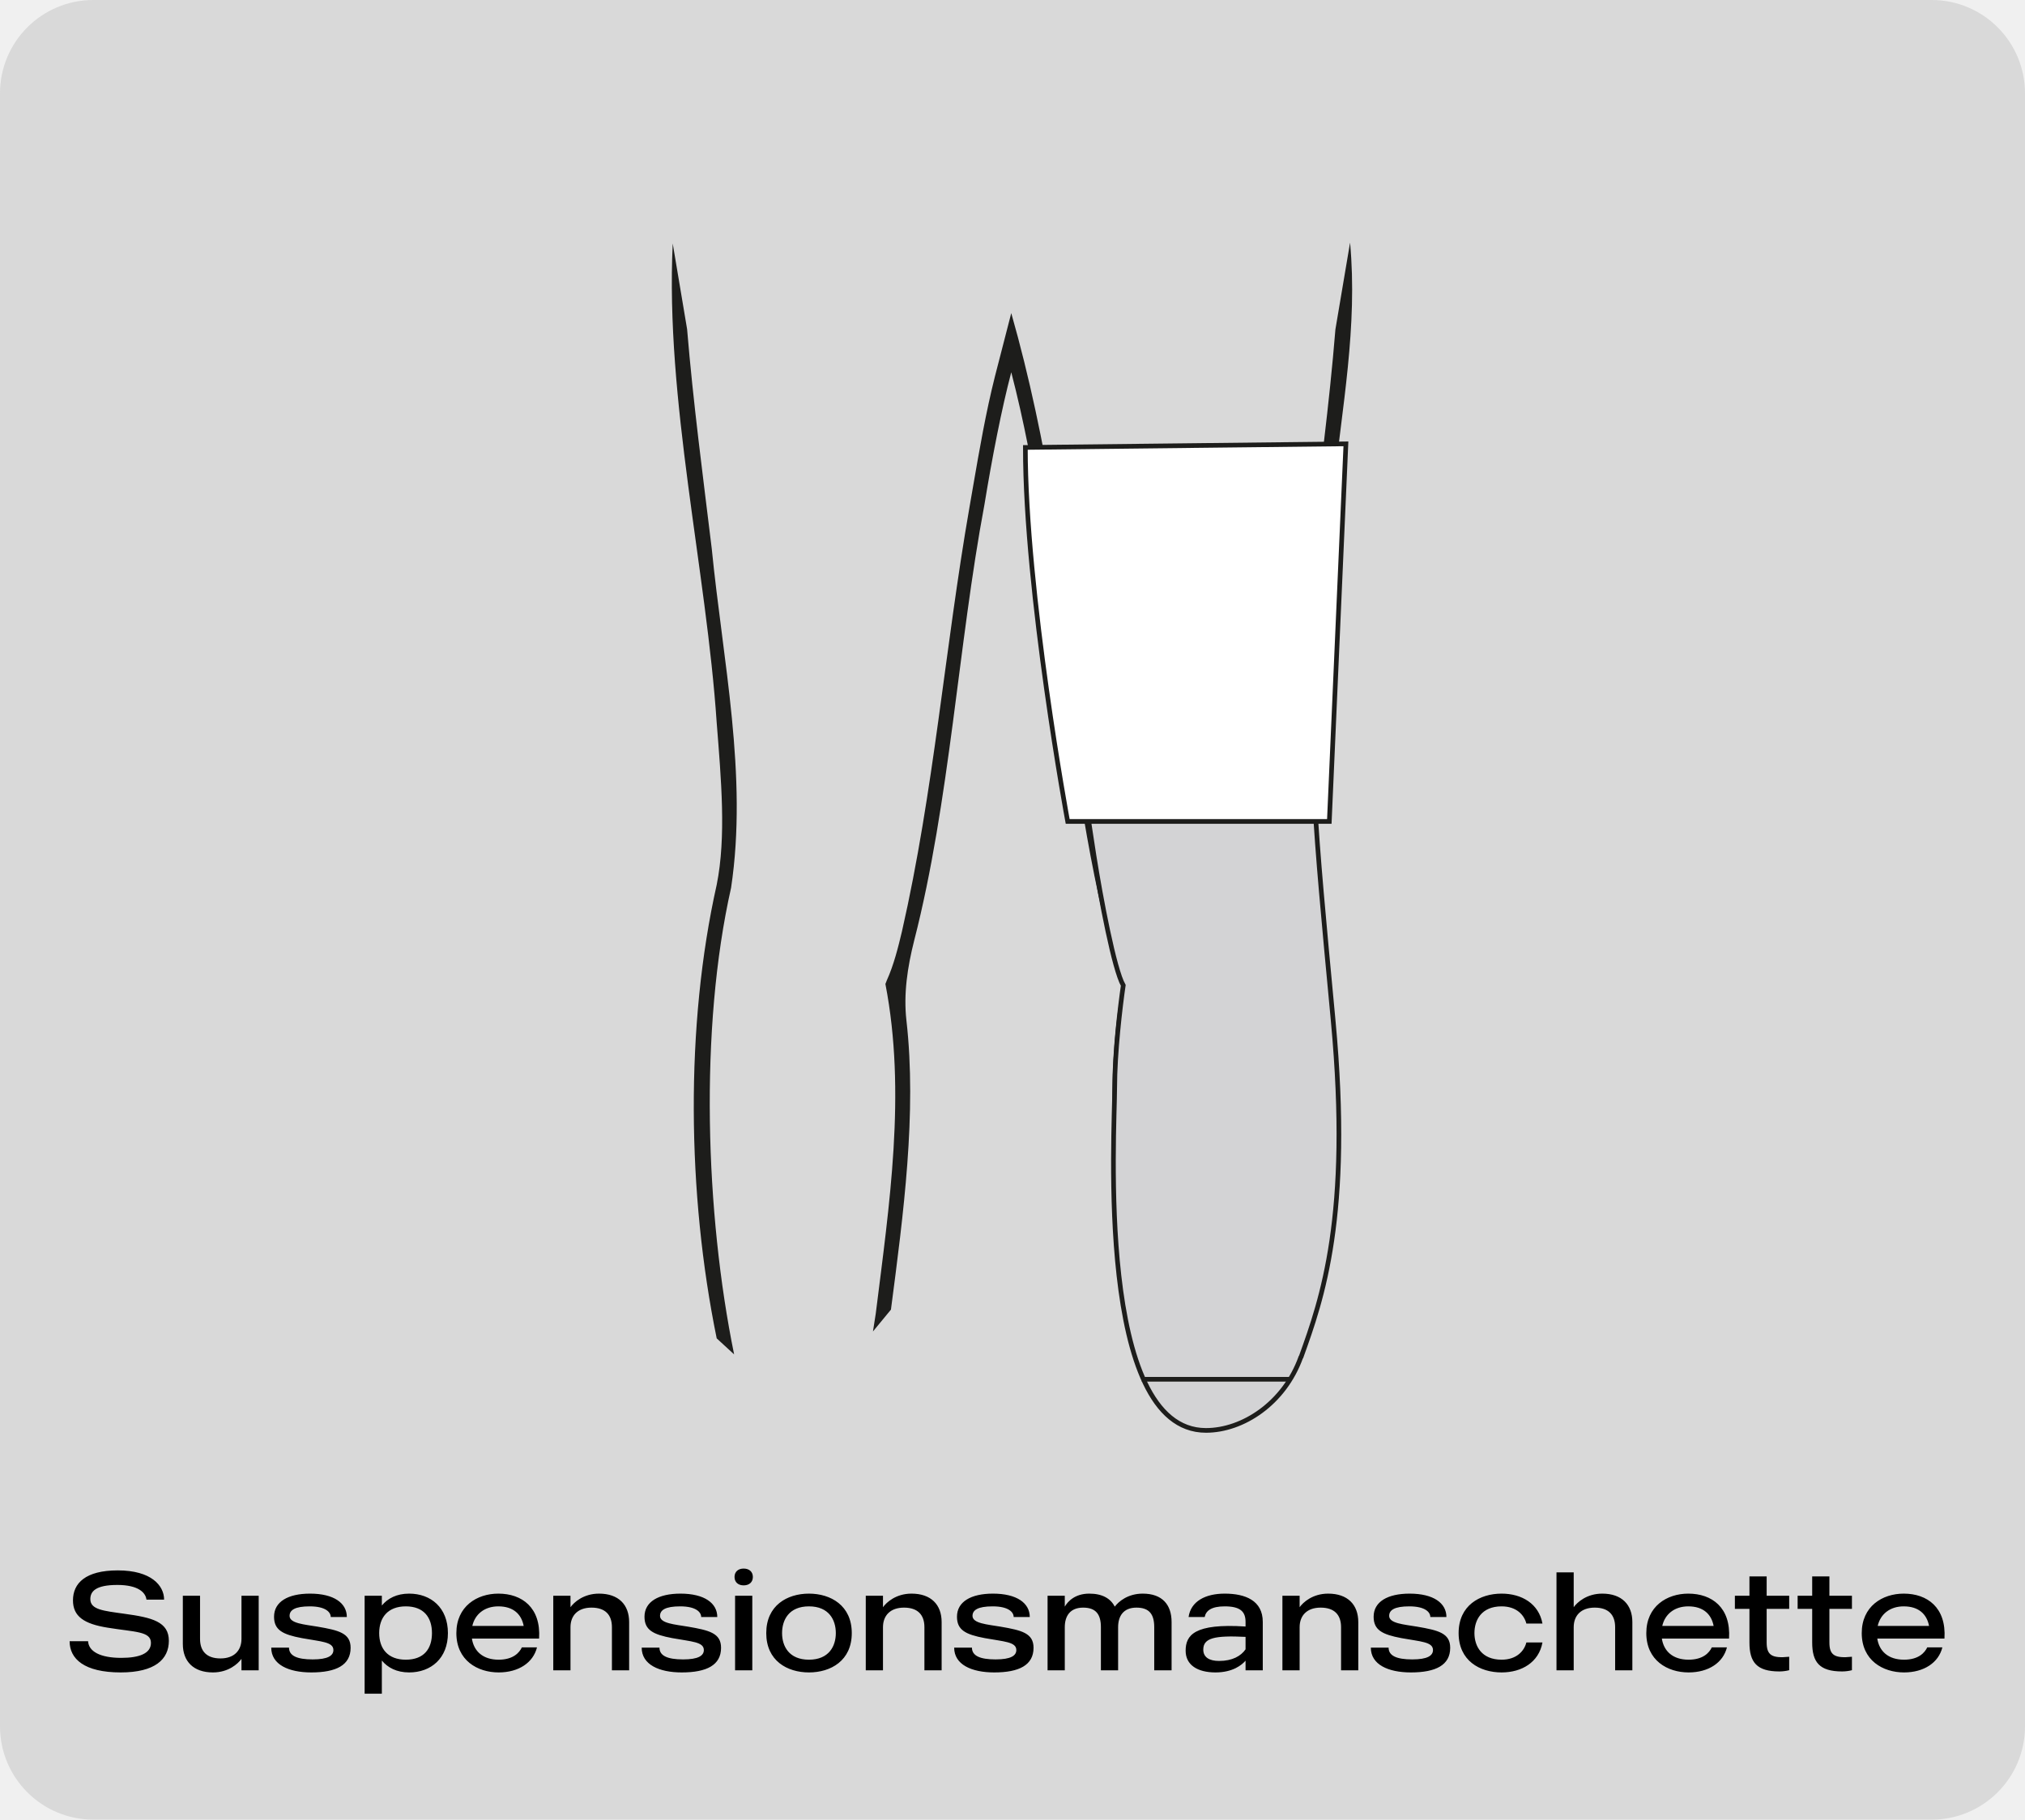
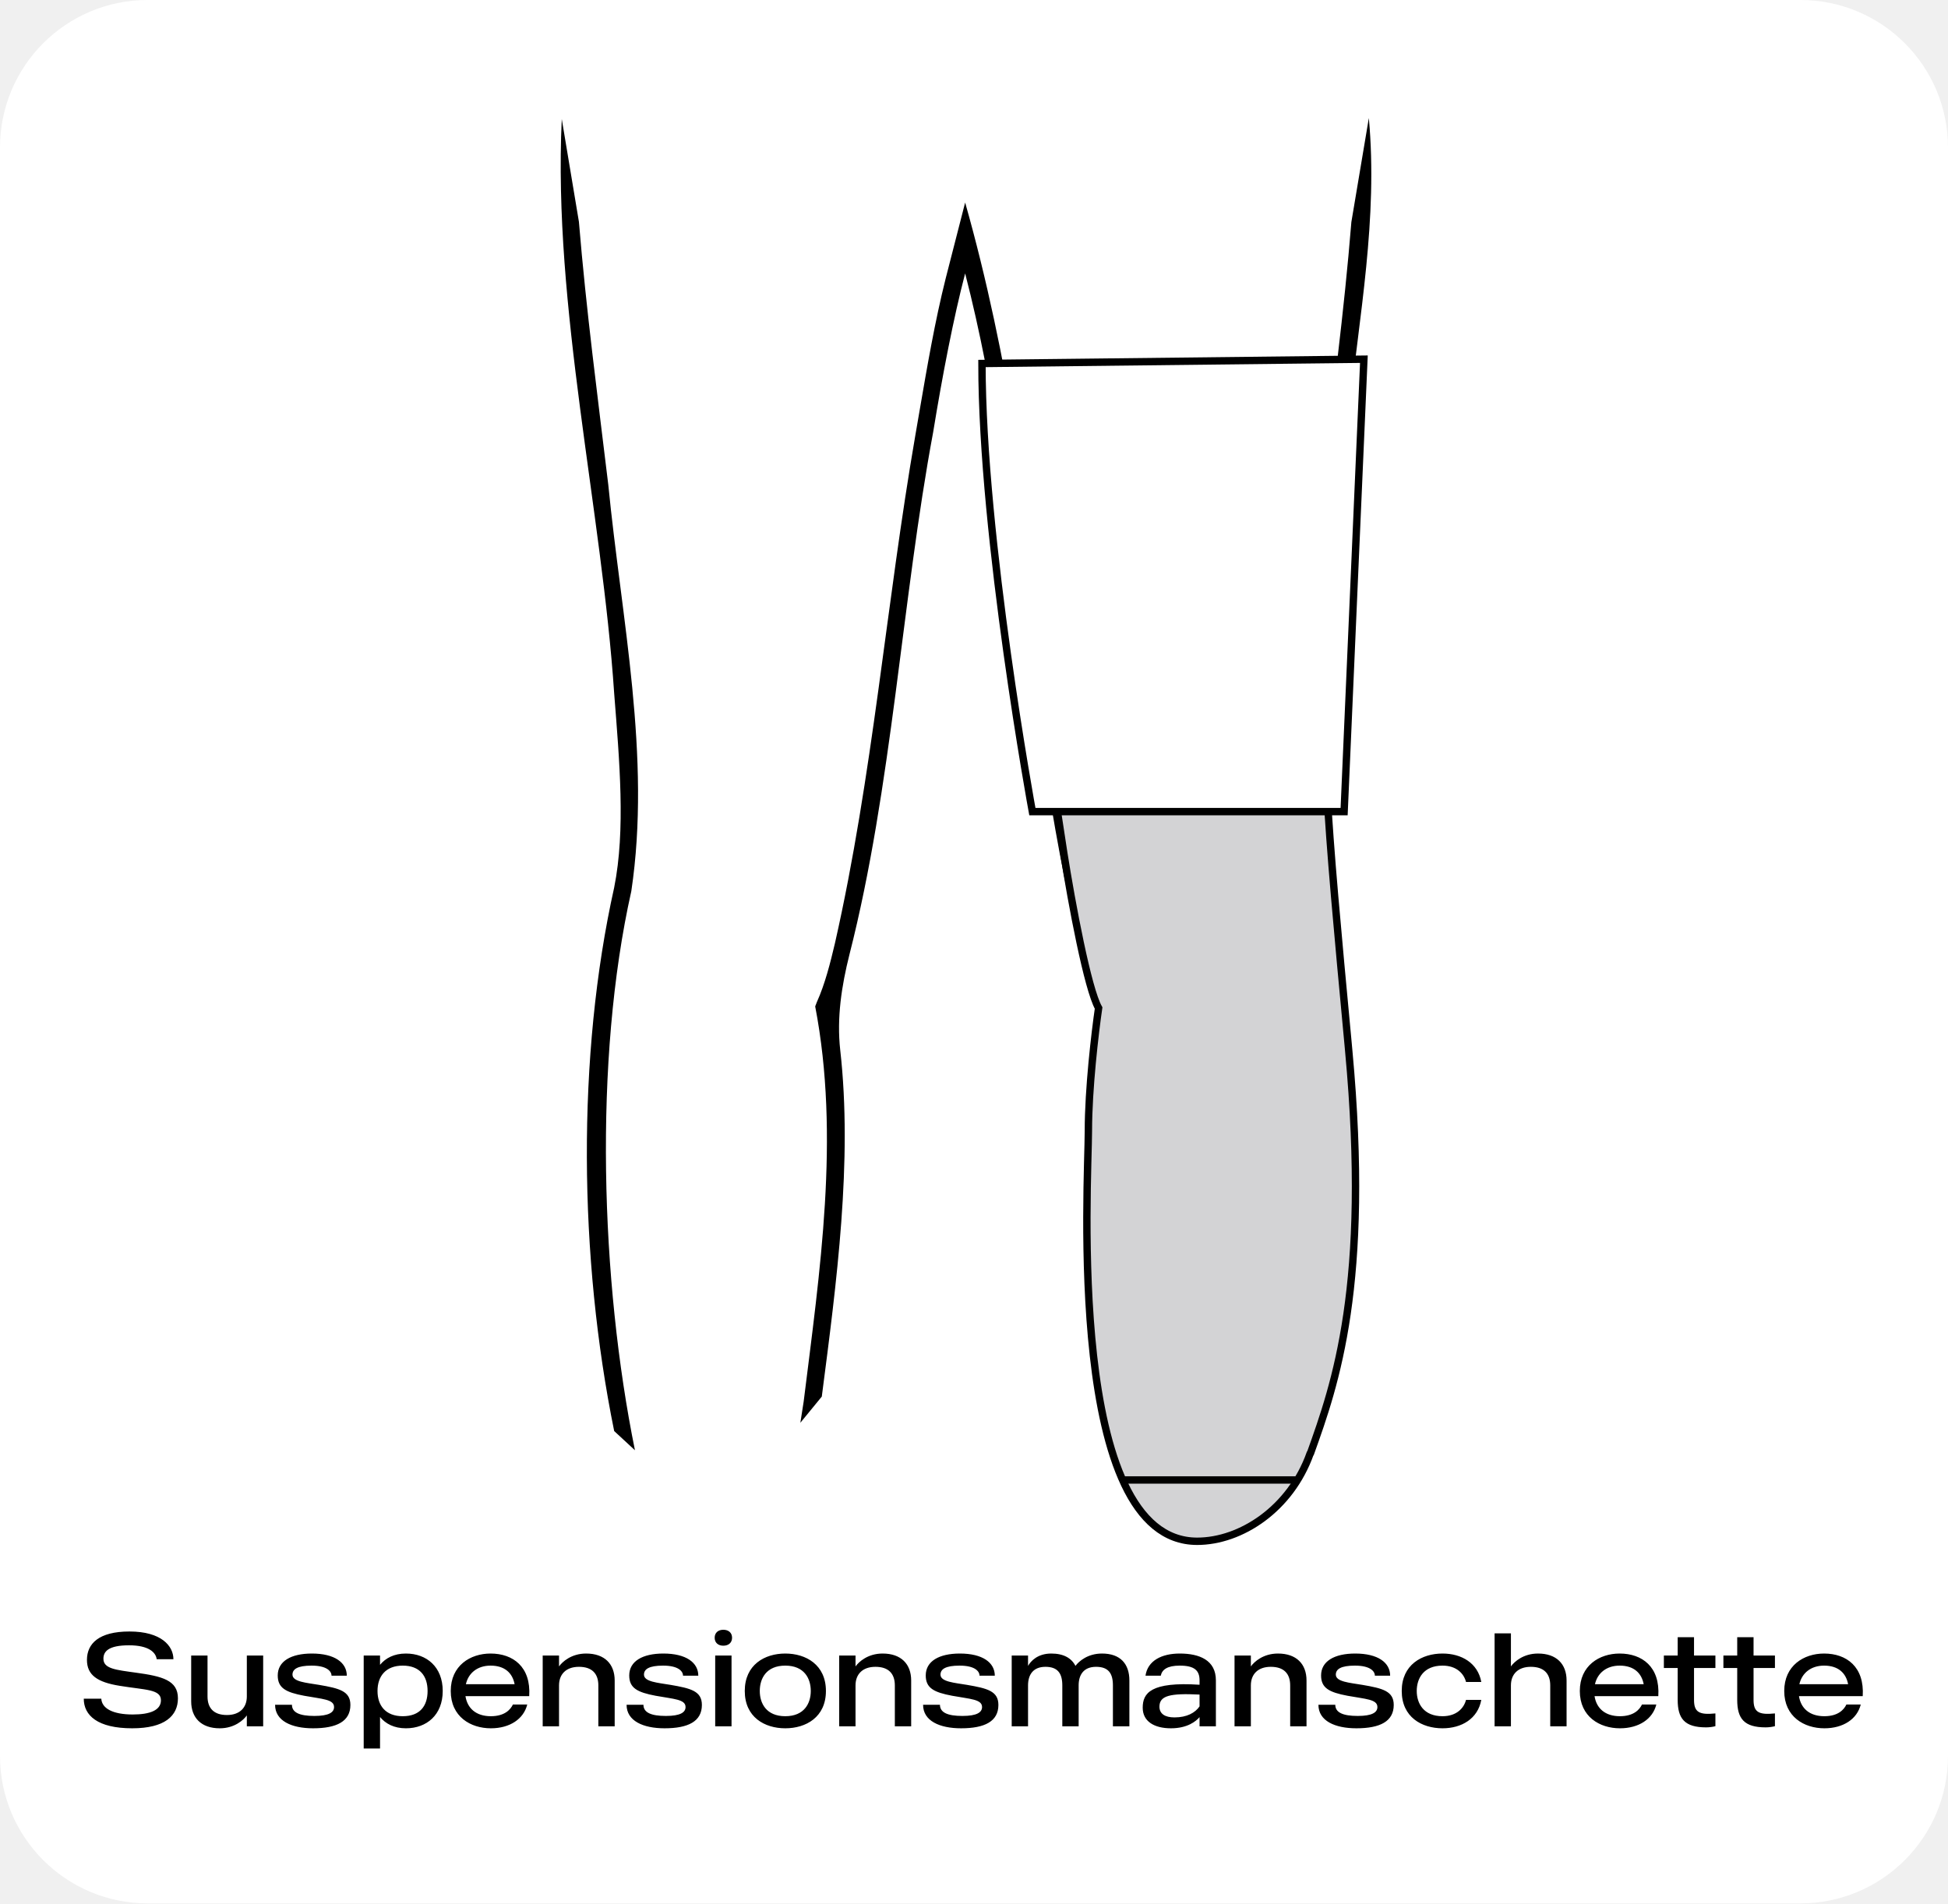
- <svg xmlns="http://www.w3.org/2000/svg" width="217" height="195" viewBox="0 0 217 195" fill="none">
-   <rect width="217" height="195" rx="10" fill="#D9D9D9" />
-   <g clip-path="url(#clip0_4141_599)">
-     <path fill-rule="evenodd" clip-rule="evenodd" d="M144.674 26C145.504 35.005 143.814 43.626 142.866 52.631C141.473 66.791 138.213 81.395 139.961 94.784C143.192 109.062 143.133 126.036 140.436 140.996H138.835C141.532 126.362 141.651 109.595 138.42 95.169C136.612 83.261 139.22 71.145 140.406 59.266C141.384 51.298 142.451 43.359 143.103 35.302" fill="#1D1D1B" />
-     <path fill-rule="evenodd" clip-rule="evenodd" d="M93.547 142.685L93.844 140.789C95.296 129.147 97.134 117.091 94.881 105.449L95.029 105.064C95.77 103.435 96.244 101.539 96.659 99.791C100.068 84.832 101.253 69.487 103.891 54.35C104.01 53.609 104.158 52.869 104.276 52.128C104.958 48.188 105.64 44.219 106.618 40.338C106.737 39.864 108.218 34.147 108.367 33.555C112.309 47.359 114.146 61.726 116.132 75.886C117.288 83.706 118.236 91.526 120.015 99.169C120.4 101.095 120.933 103.257 121.704 105.094L121.941 105.479C119.689 117.239 121.289 129.295 122.652 141.056H121.052C120.548 137.175 120.104 133.354 119.778 129.592C119.037 121.06 118.859 113.151 120.222 105.716C113.968 85.187 113.761 60.63 108.367 39.894C107.329 43.834 106.322 49.018 105.492 54.083C102.676 69.102 101.787 85.898 97.963 100.798C97.252 103.613 96.808 106.486 97.134 109.359C98.26 119.283 96.808 130.125 95.474 140.345" fill="#1D1D1B" />
-     <path fill-rule="evenodd" clip-rule="evenodd" d="M72.089 26.09C71.289 42.856 75.705 61.104 76.802 77.456C77.276 83.499 77.839 89.66 76.802 94.815C73.423 109.863 73.63 127.933 76.802 143.426L78.669 145.144C75.586 130.036 74.934 110.248 78.343 95.141C80.151 83.114 77.454 70.791 76.268 58.764C75.32 50.943 74.282 43.153 73.63 35.273" fill="#1D1D1B" />
-     <path d="M139.398 145.439C137.62 150.386 133.174 153.289 129.232 153.289C117.406 153.289 119.451 121.267 119.451 116.587C119.451 112.825 120.044 107.818 120.37 105.597C119.392 103.879 117.97 96.354 117.229 91.674C116.636 87.912 113.376 66.435 111.805 56.156H143.133C142.807 57.963 141.947 63.503 141.147 71.205C140.169 80.713 140.88 88.297 142.807 108.766L142.866 109.418C144.822 130.361 141.651 139.248 139.428 145.41L139.398 145.439Z" fill="#D3D3D5" stroke="#1D1D1B" stroke-width="0.5" stroke-miterlimit="10" />
-     <path d="M122.356 147.809H138.302" stroke="#1D1D1B" stroke-width="0.5" stroke-miterlimit="10" />
-     <path d="M109.878 47.95L144.229 47.565L142.451 88.029H114.413C114.413 88.029 109.878 63.561 109.878 47.95Z" fill="white" stroke="#1D1D1B" stroke-width="0.5" stroke-miterlimit="10" />
+ <svg xmlns="http://www.w3.org/2000/svg" width="132" height="129" viewBox="0 0 132 129" fill="none">
+   <rect width="132" height="129" rx="10" fill="white" />
+   <path d="M9.204 113.364C10.986 113.607 12.057 113.877 12.057 115.101C12.057 116.289 11.166 117.135 8.961 117.135C6.612 117.135 5.676 116.262 5.676 115.128H6.864C6.9 115.785 7.638 116.199 8.997 116.199C10.167 116.199 10.905 115.911 10.905 115.236C10.905 114.48 9.861 114.543 8.106 114.255C6.594 114.012 5.892 113.526 5.892 112.5C5.892 111.402 6.693 110.574 8.772 110.574C10.932 110.574 11.751 111.555 11.751 112.455H10.617C10.563 111.996 10.086 111.51 8.745 111.51C7.341 111.51 7.008 111.933 7.008 112.419C7.008 113.103 7.854 113.175 9.204 113.364ZM16.726 112.203H17.833V117H16.726V116.262C16.501 116.577 15.889 117.135 14.89 117.135C13.639 117.135 12.955 116.424 12.955 115.308V112.203H14.062V114.975C14.062 115.785 14.503 116.235 15.376 116.235C16.249 116.235 16.726 115.731 16.726 114.975V112.203ZM21.619 114.192C22.978 114.426 23.743 114.606 23.743 115.551C23.743 116.667 22.816 117.135 21.214 117.135C19.756 117.135 18.64 116.631 18.64 115.542H19.783C19.783 116.064 20.296 116.298 21.304 116.298C22.285 116.298 22.636 116.055 22.636 115.695C22.636 115.164 21.835 115.155 20.611 114.93C19.369 114.696 18.82 114.408 18.82 113.553C18.82 112.59 19.72 112.068 21.133 112.068C22.672 112.068 23.5 112.68 23.5 113.571H22.465C22.465 113.265 22.141 112.887 21.115 112.887C20.152 112.887 19.819 113.13 19.819 113.499C19.819 113.985 20.764 114.048 21.619 114.192ZM27.507 112.068C28.911 112.068 30 112.977 30 114.606C30 116.226 28.911 117.135 27.507 117.135C26.706 117.135 26.13 116.829 25.752 116.37V118.503H24.645V112.203H25.752V112.833C26.13 112.374 26.706 112.068 27.507 112.068ZM27.291 116.316C28.461 116.316 28.974 115.614 28.974 114.606C28.974 113.589 28.443 112.887 27.291 112.887C26.139 112.887 25.581 113.607 25.581 114.606C25.581 115.596 26.13 116.316 27.291 116.316ZM33.242 112.068C34.764 112.068 35.987 112.968 35.861 114.957H31.541C31.668 115.776 32.252 116.316 33.261 116.316C34.197 116.316 34.593 115.866 34.755 115.524H35.727C35.483 116.505 34.547 117.135 33.261 117.135C31.892 117.135 30.543 116.352 30.543 114.606C30.543 112.887 31.866 112.068 33.242 112.068ZM31.569 114.147H34.871C34.727 113.391 34.206 112.887 33.242 112.887C32.352 112.887 31.739 113.391 31.569 114.147ZM39.717 112.068C40.968 112.068 41.652 112.779 41.652 113.895V117H40.545V114.228C40.545 113.418 40.104 112.968 39.231 112.968C38.358 112.968 37.881 113.472 37.881 114.228V117H36.774V112.203H37.881V112.941C38.106 112.626 38.718 112.068 39.717 112.068ZM45.437 114.192C46.796 114.426 47.561 114.606 47.561 115.551C47.561 116.667 46.634 117.135 45.032 117.135C43.574 117.135 42.458 116.631 42.458 115.542H43.601C43.601 116.064 44.114 116.298 45.122 116.298C46.103 116.298 46.454 116.055 46.454 115.695C46.454 115.164 45.653 115.155 44.429 114.93C43.187 114.696 42.638 114.408 42.638 113.553C42.638 112.59 43.538 112.068 44.951 112.068C46.49 112.068 47.318 112.68 47.318 113.571H46.283C46.283 113.265 45.959 112.887 44.933 112.887C43.97 112.887 43.637 113.13 43.637 113.499C43.637 113.985 44.582 114.048 45.437 114.192ZM48.463 117V112.203H49.57V117H48.463ZM49.012 111.537C48.67 111.537 48.427 111.339 48.427 110.997C48.427 110.655 48.67 110.457 49.012 110.457C49.363 110.457 49.606 110.655 49.606 110.997C49.606 111.339 49.363 111.537 49.012 111.537ZM53.212 112.068C54.616 112.068 55.966 112.833 55.966 114.606C55.966 116.379 54.616 117.135 53.212 117.135C51.808 117.135 50.467 116.379 50.467 114.606C50.467 112.833 51.808 112.068 53.212 112.068ZM53.212 116.316C54.499 116.316 54.94 115.443 54.94 114.606C54.94 113.76 54.499 112.887 53.212 112.887C51.925 112.887 51.484 113.76 51.484 114.606C51.484 115.443 51.925 116.316 53.212 116.316ZM59.808 112.068C61.059 112.068 61.743 112.779 61.743 113.895V117H60.636V114.228C60.636 113.418 60.195 112.968 59.322 112.968C58.449 112.968 57.972 113.472 57.972 114.228V117H56.865V112.203H57.972V112.941C58.197 112.626 58.809 112.068 59.808 112.068ZM65.529 114.192C66.888 114.426 67.653 114.606 67.653 115.551C67.653 116.667 66.726 117.135 65.124 117.135C63.666 117.135 62.55 116.631 62.55 115.542H63.693C63.693 116.064 64.206 116.298 65.214 116.298C66.195 116.298 66.546 116.055 66.546 115.695C66.546 115.164 65.745 115.155 64.521 114.93C63.279 114.696 62.73 114.408 62.73 113.553C62.73 112.59 63.63 112.068 65.043 112.068C66.582 112.068 67.41 112.68 67.41 113.571H66.375C66.375 113.265 66.051 112.887 65.025 112.887C64.062 112.887 63.729 113.13 63.729 113.499C63.729 113.985 64.674 114.048 65.529 114.192ZM74.675 112.068C75.926 112.068 76.529 112.779 76.529 113.895V117H75.413V114.228C75.413 113.418 75.116 112.968 74.27 112.968C73.433 112.968 73.091 113.508 73.091 114.228V117H71.984V114.228C71.984 113.418 71.678 112.968 70.841 112.968C70.004 112.968 69.662 113.508 69.662 114.228V117H68.555V112.203H69.662V112.905C69.842 112.59 70.301 112.068 71.237 112.068C72.065 112.068 72.605 112.374 72.875 112.905C73.118 112.581 73.712 112.068 74.675 112.068ZM79.943 112.068C81.266 112.068 82.391 112.509 82.391 113.886V117H81.284V116.379C81.05 116.649 80.474 117.135 79.349 117.135C78.197 117.135 77.432 116.658 77.432 115.74C77.432 114.75 77.972 113.967 81.284 114.183V113.886C81.284 113.22 80.942 112.887 79.943 112.887C79.088 112.887 78.737 113.166 78.656 113.571H77.621C77.765 112.563 78.701 112.068 79.943 112.068ZM81.284 115.65V114.849C79.286 114.75 78.566 114.921 78.566 115.668C78.566 116.154 78.944 116.397 79.583 116.397C80.429 116.397 80.987 116.082 81.284 115.65ZM86.597 112.068C87.848 112.068 88.532 112.779 88.532 113.895V117H87.425V114.228C87.425 113.418 86.984 112.968 86.111 112.968C85.238 112.968 84.761 113.472 84.761 114.228V117H83.654V112.203H84.761V112.941C84.986 112.626 85.598 112.068 86.597 112.068ZM92.318 114.192C93.677 114.426 94.442 114.606 94.442 115.551C94.442 116.667 93.515 117.135 91.913 117.135C90.455 117.135 89.339 116.631 89.339 115.542H90.482C90.482 116.064 90.995 116.298 92.003 116.298C92.984 116.298 93.335 116.055 93.335 115.695C93.335 115.164 92.534 115.155 91.31 114.93C90.068 114.696 89.519 114.408 89.519 113.553C89.519 112.59 90.419 112.068 91.832 112.068C93.371 112.068 94.199 112.68 94.199 113.571H93.164C93.164 113.265 92.84 112.887 91.814 112.887C90.851 112.887 90.518 113.13 90.518 113.499C90.518 113.985 91.463 114.048 92.318 114.192ZM97.747 116.316C98.719 116.316 99.205 115.749 99.34 115.209H100.375C100.141 116.487 99.043 117.135 97.747 117.135C96.343 117.135 94.984 116.379 94.984 114.606C94.984 112.833 96.343 112.068 97.747 112.068C99.043 112.068 100.141 112.716 100.375 113.994H99.34C99.205 113.454 98.719 112.887 97.747 112.887C96.46 112.887 96.001 113.76 96.001 114.606C96.001 115.443 96.46 116.316 97.747 116.316ZM104.219 112.068C105.47 112.068 106.154 112.779 106.154 113.895V117H105.047V114.228C105.047 113.418 104.606 112.968 103.733 112.968C102.86 112.968 102.383 113.472 102.383 114.228V117H101.276V110.7H102.383V112.941C102.608 112.626 103.22 112.068 104.219 112.068ZM109.751 112.068C111.272 112.068 112.496 112.968 112.37 114.957H108.05C108.176 115.776 108.761 116.316 109.769 116.316C110.705 116.316 111.101 115.866 111.263 115.524H112.235C111.992 116.505 111.056 117.135 109.769 117.135C108.401 117.135 107.051 116.352 107.051 114.606C107.051 112.887 108.374 112.068 109.751 112.068ZM108.077 114.147H111.38C111.236 113.391 110.714 112.887 109.751 112.887C108.86 112.887 108.248 113.391 108.077 114.147ZM116.239 113.049H114.79V115.209C114.79 116.019 115.114 116.244 116.239 116.127V116.991C116.077 117.036 115.834 117.072 115.609 117.072C114.151 117.072 113.683 116.478 113.683 115.209V113.049H112.747V112.203H113.683V110.961H114.79V112.203H116.239V113.049ZM120.273 113.049H118.824V115.209C118.824 116.019 119.148 116.244 120.273 116.127V116.991C120.111 117.036 119.868 117.072 119.643 117.072C118.185 117.072 117.717 116.478 117.717 115.209V113.049H116.781V112.203H117.717V110.961H118.824V112.203H120.273V113.049ZM123.603 112.068C125.124 112.068 126.348 112.968 126.222 114.957H121.902C122.028 115.776 122.613 116.316 123.621 116.316C124.557 116.316 124.953 115.866 125.115 115.524H126.087C125.844 116.505 124.908 117.135 123.621 117.135C122.253 117.135 120.903 116.352 120.903 114.606C120.903 112.887 122.226 112.068 123.603 112.068ZM121.929 114.147H125.232C125.088 113.391 124.566 112.887 123.603 112.887C122.712 112.887 122.1 113.391 121.929 114.147Z" fill="black" />
+   <g clip-path="url(#clip0_9385_5189)">
+     <rect width="55" height="97" transform="translate(38 8)" fill="white" />
+     <path fill-rule="evenodd" clip-rule="evenodd" d="M92.755 8C93.38 14.824 92.107 21.357 91.392 28.181C90.343 38.912 87.887 49.979 89.204 60.125C91.638 70.946 91.594 83.809 89.561 95.145H88.356C90.388 84.055 90.477 71.35 88.043 60.417C86.681 51.393 88.646 42.212 89.539 33.21C90.276 27.171 91.08 21.155 91.571 15.049" fill="black" />
+     <path fill-rule="evenodd" clip-rule="evenodd" d="M54.234 96.427L54.458 94.99C55.552 86.168 56.936 77.031 55.239 68.209L55.351 67.917C55.909 66.683 56.266 65.246 56.579 63.921C59.147 52.585 60.04 40.957 62.028 29.485C62.117 28.924 62.229 28.363 62.318 27.802C62.832 24.816 63.345 21.808 64.082 18.867C64.171 18.508 65.288 14.175 65.4 13.727C68.37 24.188 69.754 35.075 71.25 45.806C72.121 51.732 72.836 57.658 74.175 63.45C74.466 64.909 74.868 66.548 75.448 67.94L75.627 68.231C73.93 77.144 75.136 86.28 76.163 95.192H74.957C74.578 92.251 74.243 89.356 73.997 86.505C73.439 80.04 73.305 74.046 74.332 68.411C69.62 52.854 69.464 34.245 65.4 18.53C64.618 21.516 63.859 25.445 63.234 29.283C61.112 40.665 60.442 53.393 57.562 64.685C57.026 66.817 56.691 68.995 56.936 71.172C57.785 78.692 56.691 86.909 55.686 94.653" fill="black" />
+     <path fill-rule="evenodd" clip-rule="evenodd" d="M38.067 8.07C37.464 20.776 40.791 34.605 41.618 46.996C41.975 51.575 42.399 56.245 41.618 60.151C39.072 71.555 39.228 85.248 41.618 96.989L43.025 98.291C40.702 86.842 40.211 71.847 42.779 60.398C44.141 51.284 42.109 41.945 41.216 32.831C40.501 26.905 39.72 21.001 39.228 15.029" fill="black" />
+     <path d="M88.779 98.511C87.44 102.26 84.09 104.46 81.12 104.46C72.21 104.46 73.751 80.193 73.751 76.647C73.751 73.796 74.198 70.002 74.443 68.318C73.706 67.016 72.635 61.314 72.076 57.767C71.63 54.916 69.173 38.641 67.99 30.852H91.593C91.347 32.221 90.7 36.419 90.097 42.255C89.36 49.461 89.896 55.208 91.347 70.72L91.392 71.214C92.866 87.085 90.477 93.82 88.802 98.489L88.779 98.511Z" fill="#D3D3D5" stroke="black" stroke-width="0.5" stroke-miterlimit="10" />
+     <path d="M75.939 100.305H87.953" stroke="black" stroke-width="0.5" stroke-miterlimit="10" />
+     <path d="M66.539 24.636L92.42 24.344L91.08 55.008H69.955C69.955 55.008 66.539 36.466 66.539 24.636Z" fill="white" stroke="black" stroke-width="0.5" stroke-miterlimit="10" />
  </g>
-   <path d="M13.34 172.94C16.31 173.345 18.095 173.795 18.095 175.835C18.095 177.815 16.61 179.225 12.935 179.225C9.02 179.225 7.46 177.77 7.46 175.88H9.44C9.5 176.975 10.73 177.665 12.995 177.665C14.945 177.665 16.175 177.185 16.175 176.06C16.175 174.8 14.435 174.905 11.51 174.425C8.99 174.02 7.82 173.21 7.82 171.5C7.82 169.67 9.155 168.29 12.62 168.29C16.22 168.29 17.585 169.925 17.585 171.425H15.695C15.605 170.66 14.81 169.85 12.575 169.85C10.235 169.85 9.68 170.555 9.68 171.365C9.68 172.505 11.09 172.625 13.34 172.94ZM25.877 171.005H27.722V179H25.877V177.77C25.502 178.295 24.482 179.225 22.817 179.225C20.732 179.225 19.592 178.04 19.592 176.18V171.005H21.437V175.625C21.437 176.975 22.172 177.725 23.627 177.725C25.082 177.725 25.877 176.885 25.877 175.625V171.005ZM34.032 174.32C36.297 174.71 37.572 175.01 37.572 176.585C37.572 178.445 36.027 179.225 33.357 179.225C30.927 179.225 29.067 178.385 29.067 176.57H30.972C30.972 177.44 31.827 177.83 33.507 177.83C35.142 177.83 35.727 177.425 35.727 176.825C35.727 175.94 34.392 175.925 32.352 175.55C30.282 175.16 29.367 174.68 29.367 173.255C29.367 171.65 30.867 170.78 33.222 170.78C35.787 170.78 37.167 171.8 37.167 173.285H35.442C35.442 172.775 34.902 172.145 33.192 172.145C31.587 172.145 31.032 172.55 31.032 173.165C31.032 173.975 32.607 174.08 34.032 174.32ZM43.844 170.78C46.184 170.78 47.999 172.295 47.999 175.01C47.999 177.71 46.184 179.225 43.844 179.225C42.509 179.225 41.549 178.715 40.919 177.95V181.505H39.074V171.005H40.919V172.055C41.549 171.29 42.509 170.78 43.844 170.78ZM43.484 177.86C45.434 177.86 46.289 176.69 46.289 175.01C46.289 173.315 45.404 172.145 43.484 172.145C41.564 172.145 40.634 173.345 40.634 175.01C40.634 176.66 41.549 177.86 43.484 177.86ZM53.404 170.78C55.939 170.78 57.979 172.28 57.769 175.595H50.569C50.779 176.96 51.754 177.86 53.434 177.86C54.994 177.86 55.654 177.11 55.924 176.54H57.544C57.139 178.175 55.579 179.225 53.434 179.225C51.154 179.225 48.904 177.92 48.904 175.01C48.904 172.145 51.109 170.78 53.404 170.78ZM50.614 174.245H56.119C55.879 172.985 55.009 172.145 53.404 172.145C51.919 172.145 50.899 172.985 50.614 174.245ZM64.194 170.78C66.279 170.78 67.419 171.965 67.419 173.825V179H65.574V174.38C65.574 173.03 64.839 172.28 63.384 172.28C61.929 172.28 61.134 173.12 61.134 174.38V179H59.289V171.005H61.134V172.235C61.509 171.71 62.529 170.78 64.194 170.78ZM73.729 174.32C75.994 174.71 77.269 175.01 77.269 176.585C77.269 178.445 75.724 179.225 73.054 179.225C70.624 179.225 68.764 178.385 68.764 176.57H70.669C70.669 177.44 71.524 177.83 73.204 177.83C74.839 177.83 75.424 177.425 75.424 176.825C75.424 175.94 74.089 175.925 72.049 175.55C69.979 175.16 69.064 174.68 69.064 173.255C69.064 171.65 70.564 170.78 72.919 170.78C75.484 170.78 76.864 171.8 76.864 173.285H75.139C75.139 172.775 74.599 172.145 72.889 172.145C71.284 172.145 70.729 172.55 70.729 173.165C70.729 173.975 72.304 174.08 73.729 174.32ZM78.772 179V171.005H80.617V179H78.772ZM79.687 169.895C79.117 169.895 78.712 169.565 78.712 168.995C78.712 168.425 79.117 168.095 79.687 168.095C80.272 168.095 80.677 168.425 80.677 168.995C80.677 169.565 80.272 169.895 79.687 169.895ZM86.687 170.78C89.027 170.78 91.277 172.055 91.277 175.01C91.277 177.965 89.027 179.225 86.687 179.225C84.347 179.225 82.112 177.965 82.112 175.01C82.112 172.055 84.347 170.78 86.687 170.78ZM86.687 177.86C88.832 177.86 89.567 176.405 89.567 175.01C89.567 173.6 88.832 172.145 86.687 172.145C84.542 172.145 83.807 173.6 83.807 175.01C83.807 176.405 84.542 177.86 86.687 177.86ZM97.681 170.78C99.766 170.78 100.906 171.965 100.906 173.825V179H99.061V174.38C99.061 173.03 98.326 172.28 96.871 172.28C95.416 172.28 94.621 173.12 94.621 174.38V179H92.776V171.005H94.621V172.235C94.996 171.71 96.016 170.78 97.681 170.78ZM107.215 174.32C109.48 174.71 110.755 175.01 110.755 176.585C110.755 178.445 109.21 179.225 106.54 179.225C104.11 179.225 102.25 178.385 102.25 176.57H104.155C104.155 177.44 105.01 177.83 106.69 177.83C108.325 177.83 108.91 177.425 108.91 176.825C108.91 175.94 107.575 175.925 105.535 175.55C103.465 175.16 102.55 174.68 102.55 173.255C102.55 171.65 104.05 170.78 106.405 170.78C108.97 170.78 110.35 171.8 110.35 173.285H108.625C108.625 172.775 108.085 172.145 106.375 172.145C104.77 172.145 104.215 172.55 104.215 173.165C104.215 173.975 105.79 174.08 107.215 174.32ZM122.458 170.78C124.543 170.78 125.548 171.965 125.548 173.825V179H123.688V174.38C123.688 173.03 123.193 172.28 121.783 172.28C120.388 172.28 119.818 173.18 119.818 174.38V179H117.973V174.38C117.973 173.03 117.463 172.28 116.068 172.28C114.673 172.28 114.103 173.18 114.103 174.38V179H112.258V171.005H114.103V172.175C114.403 171.65 115.168 170.78 116.728 170.78C118.108 170.78 119.008 171.29 119.458 172.175C119.863 171.635 120.853 170.78 122.458 170.78ZM131.239 170.78C133.444 170.78 135.319 171.515 135.319 173.81V179H133.474V177.965C133.084 178.415 132.124 179.225 130.249 179.225C128.329 179.225 127.054 178.43 127.054 176.9C127.054 175.25 127.954 173.945 133.474 174.305V173.81C133.474 172.7 132.904 172.145 131.239 172.145C129.814 172.145 129.229 172.61 129.094 173.285H127.369C127.609 171.605 129.169 170.78 131.239 170.78ZM133.474 176.75V175.415C130.144 175.25 128.944 175.535 128.944 176.78C128.944 177.59 129.574 177.995 130.639 177.995C132.049 177.995 132.979 177.47 133.474 176.75ZM142.329 170.78C144.414 170.78 145.554 171.965 145.554 173.825V179H143.709V174.38C143.709 173.03 142.974 172.28 141.519 172.28C140.064 172.28 139.269 173.12 139.269 174.38V179H137.424V171.005H139.269V172.235C139.644 171.71 140.664 170.78 142.329 170.78ZM151.864 174.32C154.129 174.71 155.404 175.01 155.404 176.585C155.404 178.445 153.859 179.225 151.189 179.225C148.759 179.225 146.899 178.385 146.899 176.57H148.804C148.804 177.44 149.659 177.83 151.339 177.83C152.974 177.83 153.559 177.425 153.559 176.825C153.559 175.94 152.224 175.925 150.184 175.55C148.114 175.16 147.199 174.68 147.199 173.255C147.199 171.65 148.699 170.78 151.054 170.78C153.619 170.78 154.999 171.8 154.999 173.285H153.274C153.274 172.775 152.734 172.145 151.024 172.145C149.419 172.145 148.864 172.55 148.864 173.165C148.864 173.975 150.439 174.08 151.864 174.32ZM160.911 177.86C162.531 177.86 163.341 176.915 163.566 176.015H165.291C164.901 178.145 163.071 179.225 160.911 179.225C158.571 179.225 156.306 177.965 156.306 175.01C156.306 172.055 158.571 170.78 160.911 170.78C163.071 170.78 164.901 171.86 165.291 173.99H163.566C163.341 173.09 162.531 172.145 160.911 172.145C158.766 172.145 158.001 173.6 158.001 175.01C158.001 176.405 158.766 177.86 160.911 177.86ZM171.699 170.78C173.784 170.78 174.924 171.965 174.924 173.825V179H173.079V174.38C173.079 173.03 172.344 172.28 170.889 172.28C169.434 172.28 168.639 173.12 168.639 174.38V179H166.794V168.5H168.639V172.235C169.014 171.71 170.034 170.78 171.699 170.78ZM180.919 170.78C183.454 170.78 185.494 172.28 185.284 175.595H178.084C178.294 176.96 179.269 177.86 180.949 177.86C182.509 177.86 183.169 177.11 183.439 176.54H185.059C184.654 178.175 183.094 179.225 180.949 179.225C178.669 179.225 176.419 177.92 176.419 175.01C176.419 172.145 178.624 170.78 180.919 170.78ZM178.129 174.245H183.634C183.394 172.985 182.524 172.145 180.919 172.145C179.434 172.145 178.414 172.985 178.129 174.245ZM191.731 172.415H189.316V176.015C189.316 177.365 189.856 177.74 191.731 177.545V178.985C191.461 179.06 191.056 179.12 190.681 179.12C188.251 179.12 187.471 178.13 187.471 176.015V172.415H185.911V171.005H187.471V168.935H189.316V171.005H191.731V172.415ZM198.455 172.415H196.04V176.015C196.04 177.365 196.58 177.74 198.455 177.545V178.985C198.185 179.06 197.78 179.12 197.405 179.12C194.975 179.12 194.195 178.13 194.195 176.015V172.415H192.635V171.005H194.195V168.935H196.04V171.005H198.455V172.415ZM204.005 170.78C206.54 170.78 208.58 172.28 208.37 175.595H201.17C201.38 176.96 202.355 177.86 204.035 177.86C205.595 177.86 206.255 177.11 206.525 176.54H208.145C207.74 178.175 206.18 179.225 204.035 179.225C201.755 179.225 199.505 177.92 199.505 175.01C199.505 172.145 201.71 170.78 204.005 170.78ZM201.215 174.245H206.72C206.48 172.985 205.61 172.145 204.005 172.145C202.52 172.145 201.5 172.985 201.215 174.245Z" fill="black" />
  <defs>
-     <clipPath id="clip0_4141_599">
-       <rect width="73" height="128" fill="white" transform="translate(72 26)" />
+     <clipPath id="clip0_9385_5189">
+       <rect width="55" height="97" fill="white" transform="translate(38 8)" />
    </clipPath>
  </defs>
</svg>
